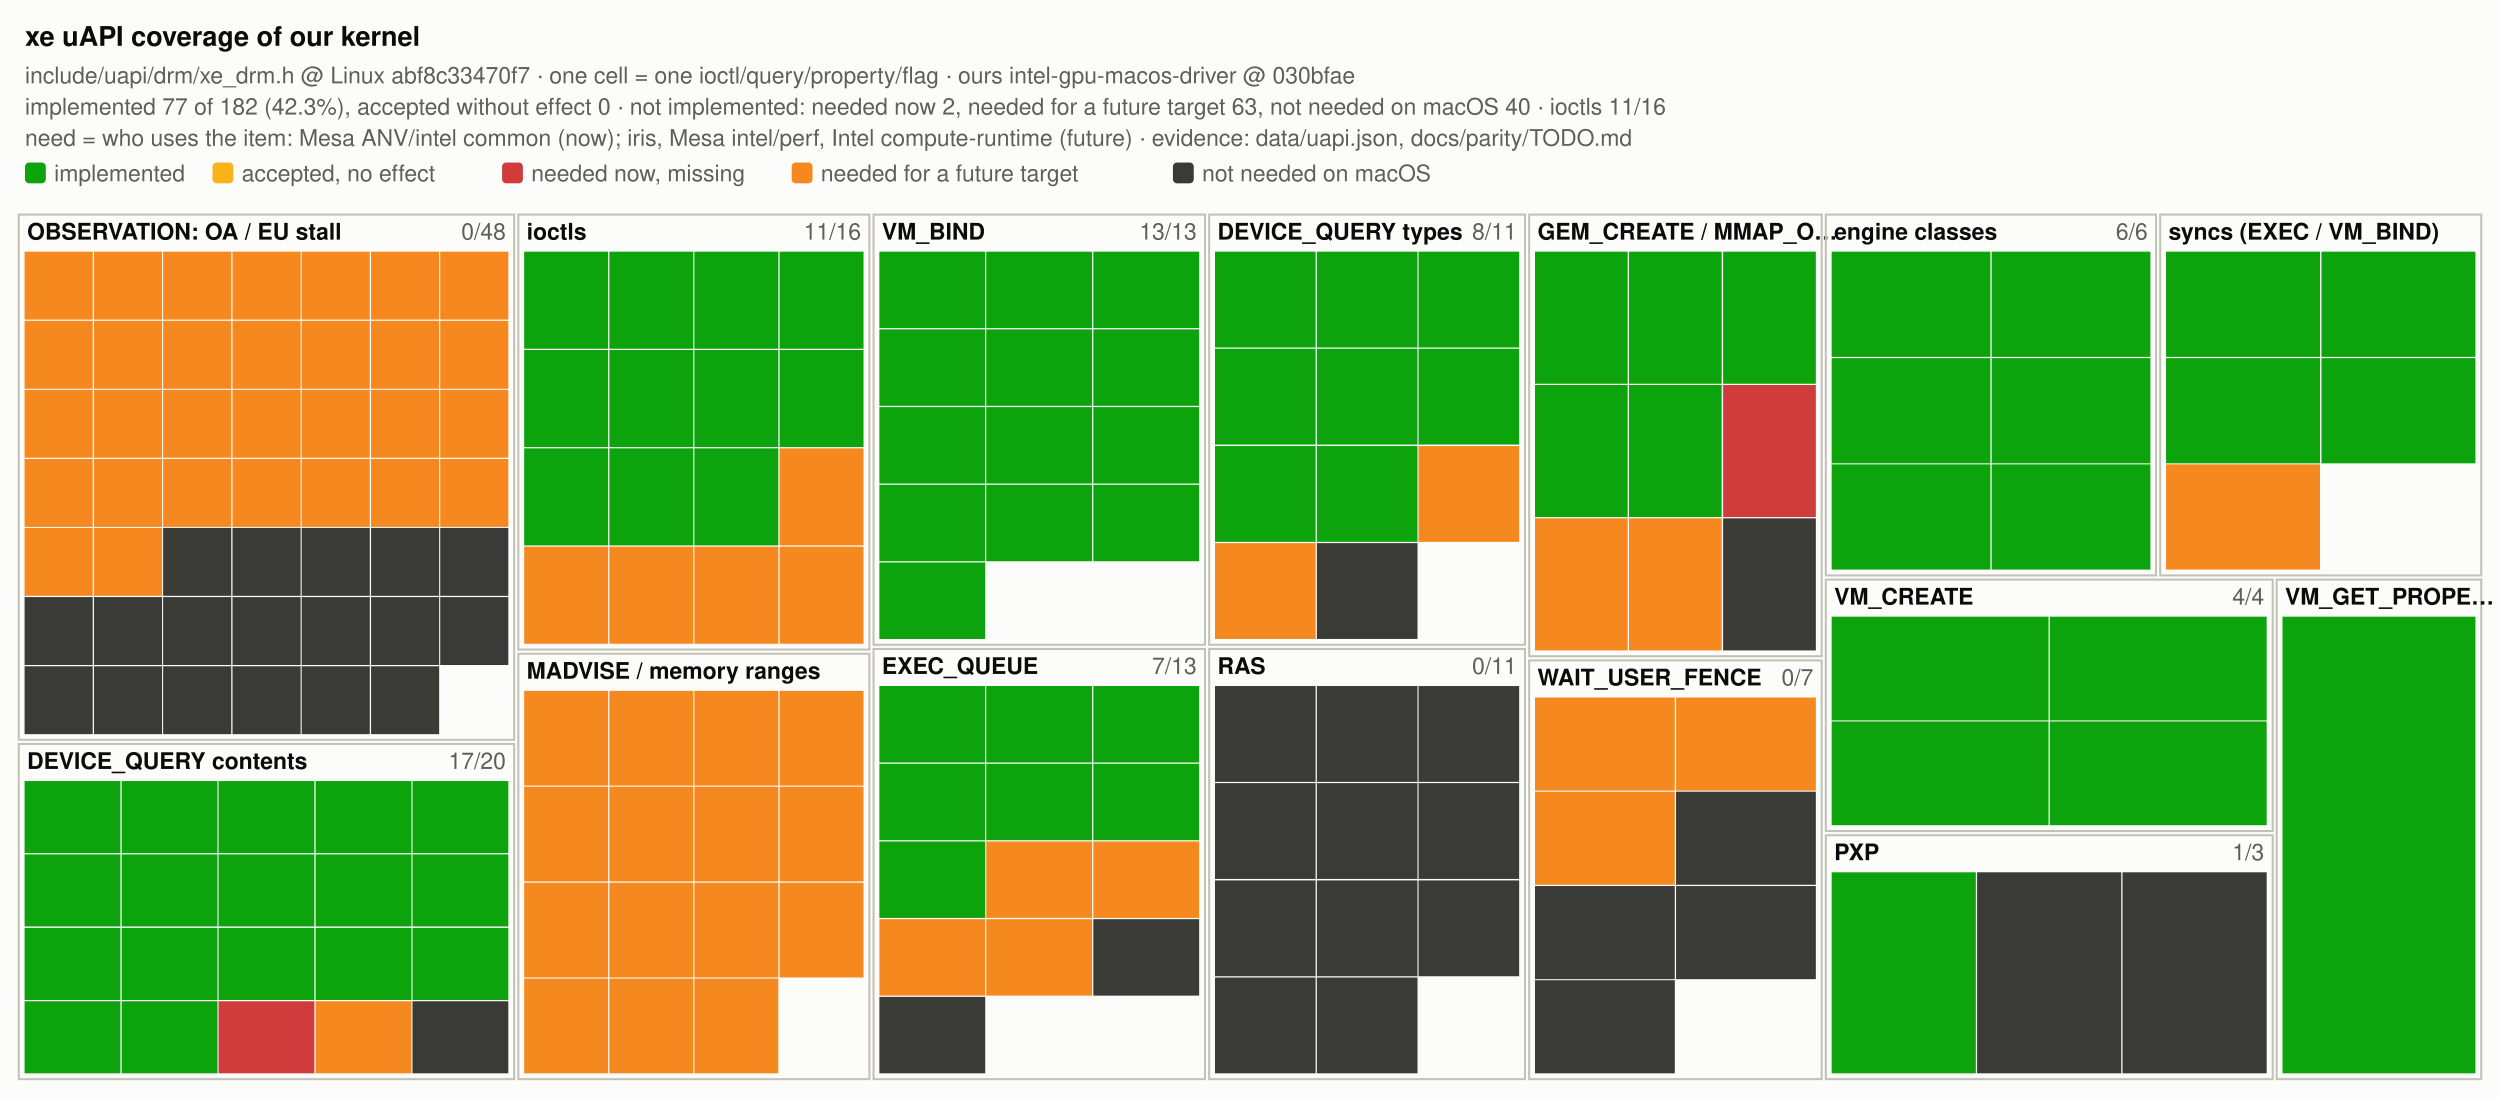
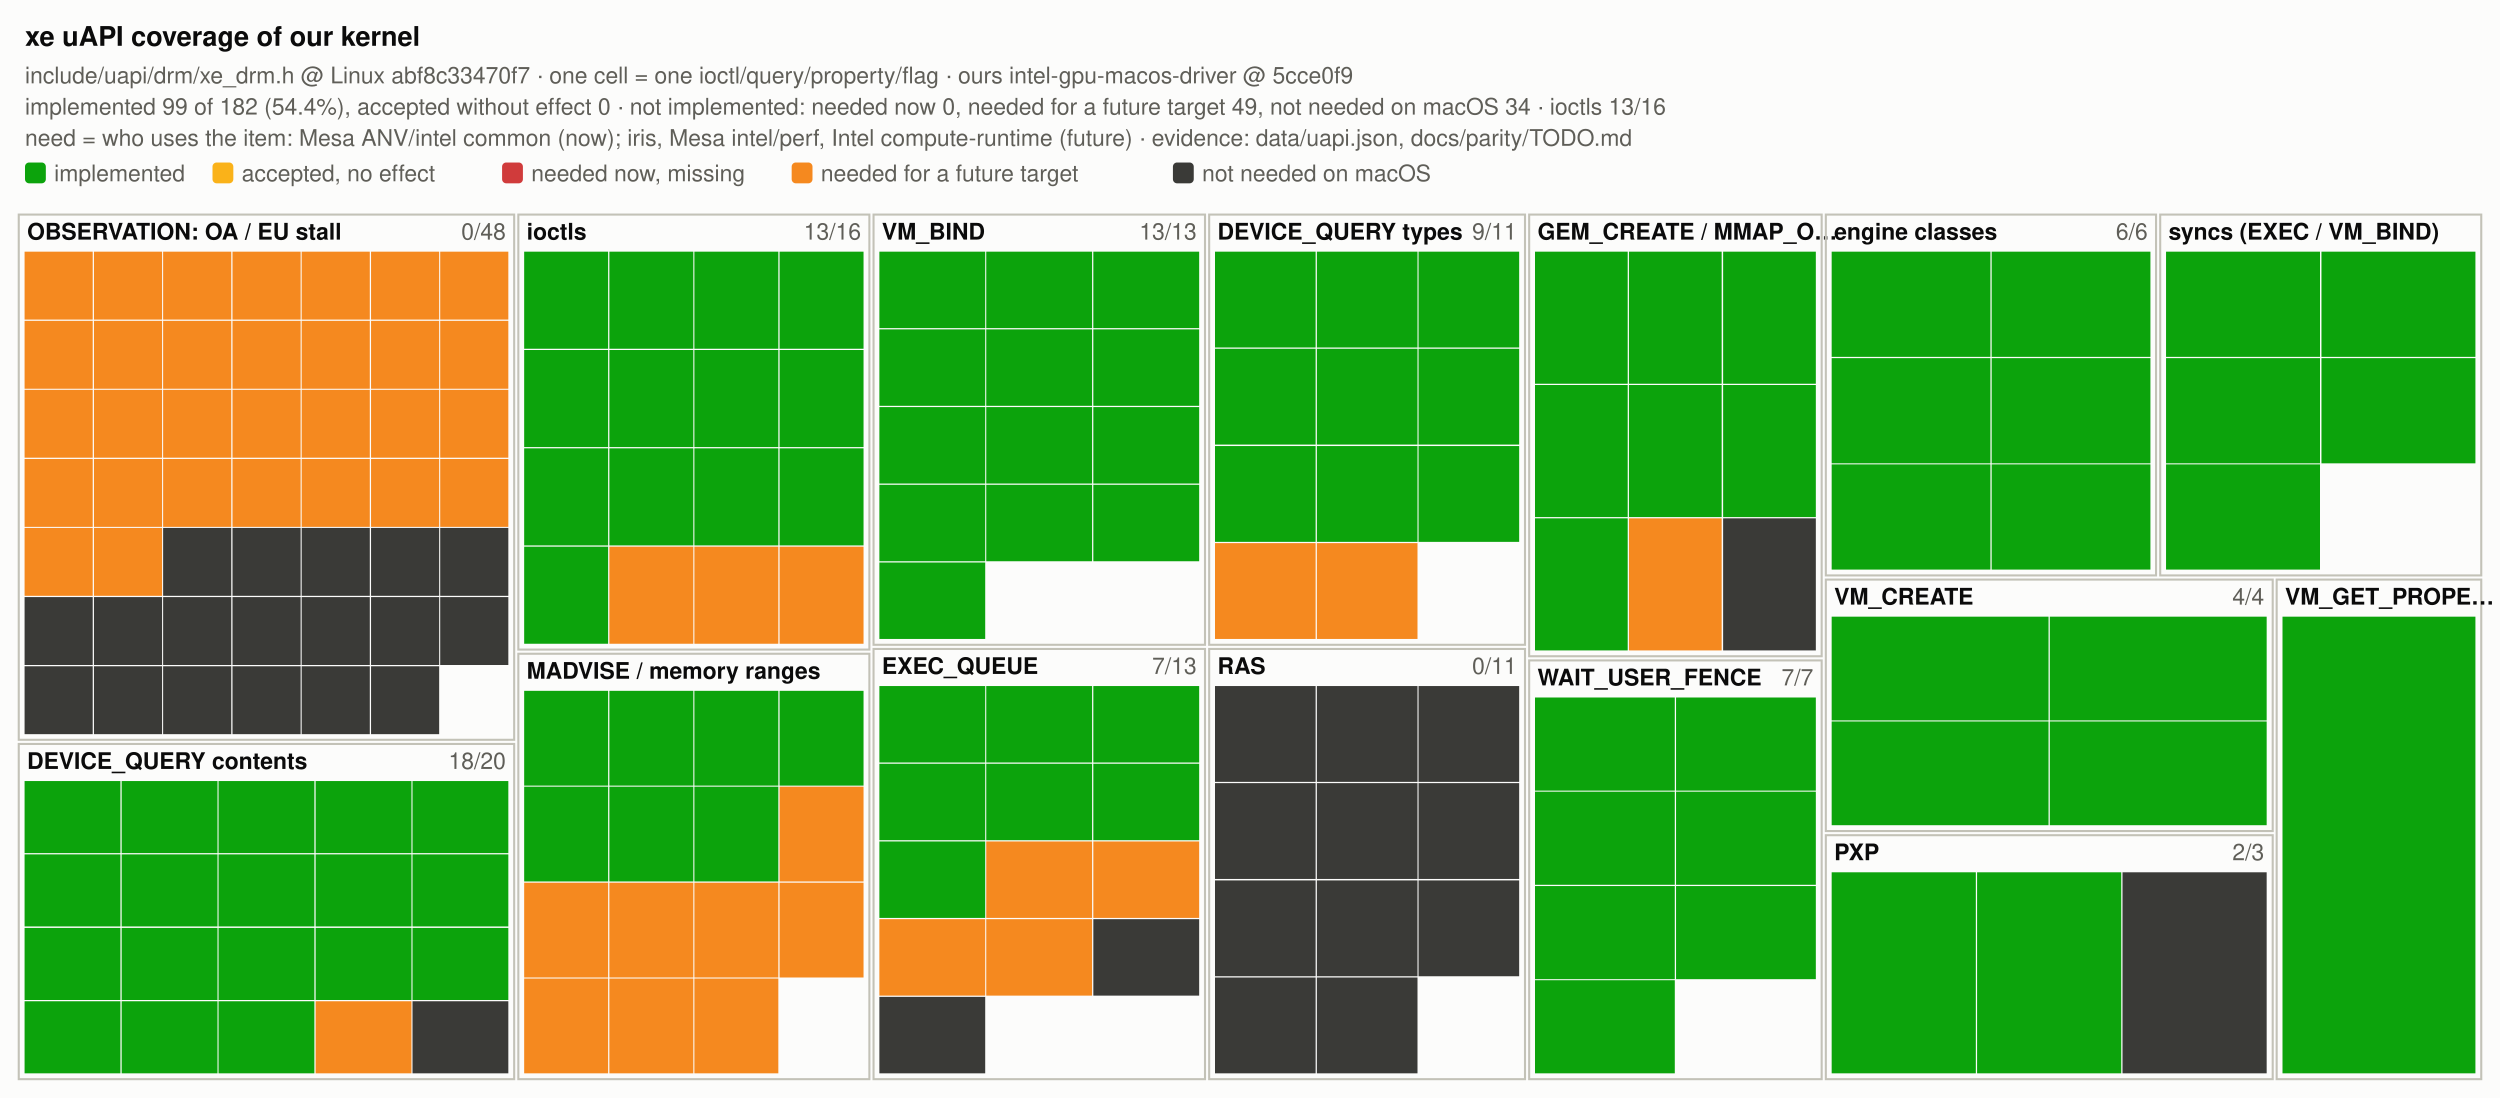
<svg xmlns="http://www.w3.org/2000/svg" width="1200" height="527" viewBox="0 0 1200 527" role="img" aria-label="xe uAPI coverage of our kernel">
  <style>.bg{fill:#fcfcfb}.fr{fill:none;stroke:#c3c2b7;stroke-width:1}.t{fill:#0b0b0b;font:600 13px -apple-system,BlinkMacSystemFont,'Segoe UI',Helvetica,Arial,sans-serif}.l{fill:#0b0b0b;font:600 11px -apple-system,BlinkMacSystemFont,'Segoe UI',Helvetica,Arial,sans-serif}.s{fill:#5f5e58;font:11px -apple-system,BlinkMacSystemFont,'Segoe UI',Helvetica,Arial,sans-serif}.ok{fill:#0ca30c}.okc{fill:#86cf86}.bad{fill:#d03b3b}.hang{fill:#f5891f}.warn{fill:#fab219}.empty{fill:#e3e2dc}.na{fill:#b3b2a9}.nah{fill:#cfcec6}.blue{fill:#2a78d6}.ns{fill:#a7b2c3}.unv{fill:#7d8ca3}.nn{fill:#3a3a37}@media (prefers-color-scheme:dark){.bg{fill:#1a1a19}.fr{stroke:#383835}.t,.l{fill:#f1f0ea}.s{fill:#a9a89f}.ok{fill:#1fb51f}.okc{fill:#3f7f3f}.bad{fill:#d93636}.hang{fill:#f5891f}.warn{fill:#fab219}.empty{fill:#2a2a27}.na{fill:#6a6963}.nah{fill:#55544e}.blue{fill:#4d94e8}.ns{fill:#56627a}.unv{fill:#6f7f99}.nn{fill:#050505}}</style>
  <rect class="bg" width="1200" height="527" />
  <text x="12.0" y="22.0" class="t" text-anchor="start">xe uAPI coverage of our kernel</text>
-   <text x="12.0" y="40.0" class="s" text-anchor="start">include/uapi/drm/xe_drm.h @ Linux abf8c33470f7 · one cell = one ioctl/query/property/flag · ours intel-gpu-macos-driver @ 030bfae</text>
-   <text x="12.0" y="55.0" class="s" text-anchor="start">implemented 77 of 182 (42.3%), accepted without effect 0 · not implemented: needed now 2, needed for a future target 63, not needed on macOS 40 · ioctls 11/16</text>
+   <text x="12.0" y="40.0" class="s" text-anchor="start">include/uapi/drm/xe_drm.h @ Linux abf8c33470f7 · one cell = one ioctl/query/property/flag · ours intel-gpu-macos-driver @ 5cce0f9</text>
+   <text x="12.0" y="55.0" class="s" text-anchor="start">implemented 99 of 182 (54.4%), accepted without effect 0 · not implemented: needed now 0, needed for a future target 49, not needed on macOS 34 · ioctls 13/16</text>
  <text x="12.0" y="70.0" class="s" text-anchor="start">need = who uses the item: Mesa ANV/intel common (now); iris, Mesa intel/perf, Intel compute-runtime (future) · evidence: data/uapi.json, docs/parity/TODO.md</text>
  <rect x="12" y="78" width="10" height="10" rx="2" class="ok" />
  <text x="26.0" y="87.0" class="s" text-anchor="start">implemented</text>
  <rect x="102" y="78" width="10" height="10" rx="2" class="warn" />
  <text x="116.0" y="87.0" class="s" text-anchor="start">accepted, no effect</text>
  <rect x="241" y="78" width="10" height="10" rx="2" class="bad" />
  <text x="255.0" y="87.0" class="s" text-anchor="start">needed now, missing</text>
  <rect x="380" y="78" width="10" height="10" rx="2" class="hang" />
  <text x="394.0" y="87.0" class="s" text-anchor="start">needed for a future target</text>
  <rect x="563" y="78" width="10" height="10" rx="2" class="nn" />
  <text x="577.0" y="87.0" class="s" text-anchor="start">not needed on macOS</text>
  <rect x="9.0" y="103.0" width="237.8" height="252.1" class="fr" />
  <text x="13.0" y="115.0" class="l" text-anchor="start">OBSERVATION: OA / EU stall</text>
  <text x="242.8" y="115.0" class="s" text-anchor="end">0/48</text>
  <rect x="9.0" y="357.1" width="237.8" height="160.9" class="fr" />
  <text x="13.0" y="369.1" class="l" text-anchor="start">DEVICE_QUERY contents</text>
-   <text x="242.8" y="369.1" class="s" text-anchor="end">17/20</text>
+   <text x="242.8" y="369.1" class="s" text-anchor="end">18/20</text>
  <rect x="248.8" y="103.0" width="168.5" height="208.8" class="fr" />
  <text x="252.8" y="115.0" class="l" text-anchor="start">ioctls</text>
-   <text x="413.3" y="115.0" class="s" text-anchor="end">11/16</text>
+   <text x="413.3" y="115.0" class="s" text-anchor="end">13/16</text>
  <rect x="248.8" y="313.8" width="168.5" height="204.2" class="fr" />
  <text x="252.8" y="325.8" class="l" text-anchor="start">MADVISE / memory ranges</text>
  <rect x="419.3" y="103.0" width="159.1" height="206.5" class="fr" />
  <text x="423.3" y="115.0" class="l" text-anchor="start">VM_BIND</text>
  <text x="574.4" y="115.0" class="s" text-anchor="end">13/13</text>
  <rect x="419.3" y="311.5" width="159.1" height="206.5" class="fr" />
  <text x="423.3" y="323.5" class="l" text-anchor="start">EXEC_QUEUE</text>
  <text x="574.4" y="323.5" class="s" text-anchor="end">7/13</text>
  <rect x="580.4" y="103.0" width="151.6" height="206.5" class="fr" />
  <text x="584.4" y="115.0" class="l" text-anchor="start">DEVICE_QUERY types</text>
-   <text x="728.0" y="115.0" class="s" text-anchor="end">8/11</text>
+   <text x="728.0" y="115.0" class="s" text-anchor="end">9/11</text>
  <rect x="580.4" y="311.5" width="151.6" height="206.5" class="fr" />
  <text x="584.4" y="323.5" class="l" text-anchor="start">RAS</text>
  <text x="728.0" y="323.5" class="s" text-anchor="end">0/11</text>
  <rect x="734.0" y="103.0" width="140.4" height="212.0" class="fr" />
  <text x="738.0" y="115.0" class="l" text-anchor="start">GEM_CREATE / MMAP_O…</text>
  <rect x="734.0" y="317.0" width="140.4" height="201.0" class="fr" />
  <text x="738.0" y="329.0" class="l" text-anchor="start">WAIT_USER_FENCE</text>
-   <text x="870.4" y="329.0" class="s" text-anchor="end">0/7</text>
+   <text x="870.4" y="329.0" class="s" text-anchor="end">7/7</text>
  <rect x="876.4" y="103.0" width="158.5" height="173.2" class="fr" />
  <text x="880.4" y="115.0" class="l" text-anchor="start">engine classes</text>
  <text x="1030.9" y="115.0" class="s" text-anchor="end">6/6</text>
  <rect x="1036.9" y="103.0" width="154.1" height="173.2" class="fr" />
  <text x="1040.9" y="115.0" class="l" text-anchor="start">syncs (EXEC / VM_BIND)</text>
  <rect x="876.4" y="278.2" width="214.5" height="120.7" class="fr" />
  <text x="880.4" y="290.2" class="l" text-anchor="start">VM_CREATE</text>
  <text x="1086.8" y="290.2" class="s" text-anchor="end">4/4</text>
  <rect x="876.4" y="400.9" width="214.5" height="117.1" class="fr" />
  <text x="880.4" y="412.9" class="l" text-anchor="start">PXP</text>
-   <text x="1086.8" y="412.9" class="s" text-anchor="end">1/3</text>
+   <text x="1086.8" y="412.9" class="s" text-anchor="end">2/3</text>
  <rect x="1092.8" y="278.2" width="98.2" height="239.8" class="fr" />
  <text x="1096.8" y="290.2" class="l" text-anchor="start">VM_GET_PROPE…</text>
-   <path class="hang" d="M11.8 120.8h32.7v32.6h-32.7zM45.1 120.8h32.7v32.6h-32.7zM78.3 120.8h32.7v32.6h-32.7zM111.6 120.8h32.7v32.6h-32.7zM144.8 120.8h32.7v32.6h-32.7zM178.1 120.8h32.7v32.6h-32.7zM211.3 120.8h32.7v32.6h-32.7zM11.8 154.0h32.7v32.6h-32.7zM45.1 154.0h32.7v32.6h-32.7zM78.3 154.0h32.7v32.6h-32.7zM111.6 154.0h32.7v32.6h-32.7zM144.8 154.0h32.7v32.6h-32.7zM178.1 154.0h32.7v32.6h-32.7zM211.3 154.0h32.7v32.6h-32.7zM11.8 187.1h32.7v32.6h-32.7zM45.1 187.1h32.7v32.6h-32.7zM78.3 187.1h32.7v32.6h-32.7zM111.6 187.1h32.7v32.6h-32.7zM144.8 187.1h32.7v32.6h-32.7zM178.1 187.1h32.7v32.6h-32.7zM211.3 187.1h32.7v32.6h-32.7zM11.8 220.3h32.7v32.6h-32.7zM45.1 220.3h32.7v32.6h-32.7zM78.3 220.3h32.7v32.6h-32.7zM111.6 220.3h32.7v32.6h-32.7zM144.8 220.3h32.7v32.6h-32.7zM178.1 220.3h32.7v32.6h-32.7zM211.3 220.3h32.7v32.6h-32.7zM11.8 253.4h32.7v32.6h-32.7zM45.1 253.4h32.7v32.6h-32.7zM151.5 480.6h46.0v34.6h-46.0zM374.2 215.2h40.3v46.6h-40.3zM251.6 262.4h40.3v46.6h-40.3zM292.5 262.4h40.3v46.6h-40.3zM333.3 262.4h40.3v46.6h-40.3zM374.2 262.4h40.3v46.6h-40.3zM251.6 331.6h40.3v45.5h-40.3zM292.5 331.6h40.3v45.5h-40.3zM333.3 331.6h40.3v45.5h-40.3zM374.2 331.6h40.3v45.5h-40.3zM251.6 377.6h40.3v45.5h-40.3zM292.5 377.6h40.3v45.5h-40.3zM333.3 377.6h40.3v45.5h-40.3zM374.2 377.6h40.3v45.5h-40.3zM251.6 423.7h40.3v45.5h-40.3zM292.5 423.7h40.3v45.5h-40.3zM333.3 423.7h40.3v45.5h-40.3zM374.2 423.7h40.3v45.5h-40.3zM251.6 469.7h40.3v45.5h-40.3zM292.5 469.7h40.3v45.5h-40.3zM333.3 469.7h40.3v45.5h-40.3zM473.4 403.9h50.8v36.7h-50.8zM524.8 403.9h50.8v36.7h-50.8zM422.1 441.2h50.8v36.7h-50.8zM473.4 441.2h50.8v36.7h-50.8zM680.9 214.1h48.3v46.0h-48.3zM583.2 260.7h48.3v46.0h-48.3zM736.8 248.8h44.5v63.4h-44.5zM781.9 248.8h44.5v63.4h-44.5zM736.8 334.8h67.1v44.7h-67.1zM804.5 334.8h67.1v44.7h-67.1zM736.8 380.0h67.1v44.7h-67.1zM1039.7 222.9h73.9v50.5h-73.9z" />
-   <path class="nn" d="M78.3 253.4h32.7v32.6h-32.7zM111.6 253.4h32.7v32.6h-32.7zM144.8 253.4h32.7v32.6h-32.7zM178.1 253.4h32.7v32.6h-32.7zM211.3 253.4h32.7v32.6h-32.7zM11.8 286.6h32.7v32.6h-32.7zM45.1 286.6h32.7v32.6h-32.7zM78.3 286.6h32.7v32.6h-32.7zM111.6 286.6h32.7v32.6h-32.7zM144.8 286.6h32.7v32.6h-32.7zM178.1 286.6h32.7v32.6h-32.7zM211.3 286.6h32.7v32.6h-32.7zM11.8 319.8h32.7v32.6h-32.7zM45.1 319.8h32.7v32.6h-32.7zM78.3 319.8h32.7v32.6h-32.7zM111.6 319.8h32.7v32.6h-32.7zM144.8 319.8h32.7v32.6h-32.7zM178.1 319.8h32.7v32.6h-32.7zM198.0 480.6h46.0v34.6h-46.0zM524.8 441.2h50.8v36.7h-50.8zM422.1 478.5h50.8v36.7h-50.8zM632.1 260.7h48.3v46.0h-48.3zM583.2 329.3h48.3v46.0h-48.3zM632.1 329.3h48.3v46.0h-48.3zM680.9 329.3h48.3v46.0h-48.3zM583.2 375.9h48.3v46.0h-48.3zM632.1 375.9h48.3v46.0h-48.3zM680.9 375.9h48.3v46.0h-48.3zM583.2 422.6h48.3v46.0h-48.3zM632.1 422.6h48.3v46.0h-48.3zM680.9 422.6h48.3v46.0h-48.3zM583.2 469.2h48.3v46.0h-48.3zM632.1 469.2h48.3v46.0h-48.3zM827.1 248.8h44.5v63.4h-44.5zM804.5 380.0h67.1v44.7h-67.1zM736.8 425.3h67.1v44.7h-67.1zM804.5 425.3h67.1v44.7h-67.1zM736.8 470.5h67.1v44.7h-67.1zM949.0 418.7h69.2v96.5h-69.2zM1018.8 418.7h69.2v96.5h-69.2z" />
-   <path class="ok" d="M11.8 374.9h46.0v34.6h-46.0zM58.4 374.9h46.0v34.6h-46.0zM104.9 374.9h46.0v34.6h-46.0zM151.5 374.9h46.0v34.6h-46.0zM198.0 374.9h46.0v34.6h-46.0zM11.8 410.1h46.0v34.6h-46.0zM58.4 410.1h46.0v34.6h-46.0zM104.9 410.1h46.0v34.6h-46.0zM151.5 410.1h46.0v34.6h-46.0zM198.0 410.1h46.0v34.6h-46.0zM11.8 445.4h46.0v34.6h-46.0zM58.4 445.4h46.0v34.6h-46.0zM104.9 445.4h46.0v34.6h-46.0zM151.5 445.4h46.0v34.6h-46.0zM198.0 445.4h46.0v34.6h-46.0zM11.8 480.6h46.0v34.6h-46.0zM58.4 480.6h46.0v34.6h-46.0zM251.6 120.8h40.3v46.6h-40.3zM292.5 120.8h40.3v46.6h-40.3zM333.3 120.8h40.3v46.6h-40.3zM374.2 120.8h40.3v46.6h-40.3zM251.6 168.0h40.3v46.6h-40.3zM292.5 168.0h40.3v46.6h-40.3zM333.3 168.0h40.3v46.6h-40.3zM374.2 168.0h40.3v46.6h-40.3zM251.6 215.2h40.3v46.6h-40.3zM292.5 215.2h40.3v46.6h-40.3zM333.3 215.2h40.3v46.6h-40.3zM422.1 120.8h50.8v36.7h-50.8zM473.4 120.8h50.8v36.7h-50.8zM524.8 120.8h50.8v36.7h-50.8zM422.1 158.1h50.8v36.7h-50.8zM473.4 158.1h50.8v36.7h-50.8zM524.8 158.1h50.8v36.7h-50.8zM422.1 195.4h50.8v36.7h-50.8zM473.4 195.4h50.8v36.7h-50.8zM524.8 195.4h50.8v36.7h-50.8zM422.1 232.7h50.8v36.7h-50.8zM473.4 232.7h50.8v36.7h-50.8zM524.8 232.7h50.8v36.7h-50.8zM422.1 270.0h50.8v36.7h-50.8zM422.1 329.3h50.8v36.7h-50.8zM473.4 329.3h50.8v36.7h-50.8zM524.8 329.3h50.8v36.7h-50.8zM422.1 366.6h50.8v36.7h-50.8zM473.4 366.6h50.8v36.7h-50.8zM524.8 366.6h50.8v36.7h-50.8zM422.1 403.9h50.8v36.7h-50.8zM583.2 120.8h48.3v46.0h-48.3zM632.1 120.8h48.3v46.0h-48.3zM680.9 120.8h48.3v46.0h-48.3zM583.2 167.4h48.3v46.0h-48.3zM632.1 167.4h48.3v46.0h-48.3zM680.9 167.4h48.3v46.0h-48.3zM583.2 214.1h48.3v46.0h-48.3zM632.1 214.1h48.3v46.0h-48.3zM736.8 120.8h44.5v63.4h-44.5zM781.9 120.8h44.5v63.4h-44.5zM827.1 120.8h44.5v63.4h-44.5zM736.8 184.8h44.5v63.4h-44.5zM781.9 184.8h44.5v63.4h-44.5zM879.2 120.8h76.2v50.5h-76.2zM956.0 120.8h76.2v50.5h-76.2zM879.2 171.9h76.2v50.5h-76.2zM956.0 171.9h76.2v50.5h-76.2zM879.2 222.9h76.2v50.5h-76.2zM956.0 222.9h76.2v50.5h-76.2zM1039.7 120.8h73.9v50.5h-73.9zM1114.3 120.8h73.9v50.5h-73.9zM1039.7 171.9h73.9v50.5h-73.9zM1114.3 171.9h73.9v50.5h-73.9zM879.2 296.0h104.1v49.8h-104.1zM983.9 296.0h104.1v49.8h-104.1zM879.2 346.3h104.1v49.8h-104.1zM983.9 346.3h104.1v49.8h-104.1zM879.2 418.7h69.2v96.5h-69.2zM1095.6 296.0h92.6v219.2h-92.6z" />
-   <path class="bad" d="M104.9 480.6h46.0v34.6h-46.0zM827.1 184.8h44.5v63.4h-44.5z" />
+   <path class="hang" d="M11.8 120.8h32.7v32.6h-32.7zM45.1 120.8h32.7v32.6h-32.7zM78.3 120.8h32.7v32.6h-32.7zM111.6 120.8h32.7v32.6h-32.7zM144.8 120.8h32.7v32.6h-32.7zM178.1 120.8h32.7v32.6h-32.7zM211.3 120.8h32.7v32.6h-32.7zM11.8 154.0h32.7v32.6h-32.7zM45.1 154.0h32.7v32.6h-32.7zM78.3 154.0h32.7v32.6h-32.7zM111.6 154.0h32.7v32.6h-32.7zM144.8 154.0h32.7v32.6h-32.7zM178.1 154.0h32.7v32.6h-32.7zM211.3 154.0h32.7v32.6h-32.7zM11.8 187.1h32.7v32.6h-32.7zM45.1 187.1h32.7v32.6h-32.7zM78.3 187.1h32.7v32.6h-32.7zM111.6 187.1h32.7v32.6h-32.7zM144.8 187.1h32.7v32.6h-32.7zM178.1 187.1h32.7v32.6h-32.7zM211.3 187.1h32.7v32.6h-32.7zM11.8 220.3h32.7v32.6h-32.7zM45.1 220.3h32.7v32.6h-32.7zM78.3 220.3h32.7v32.6h-32.7zM111.6 220.3h32.7v32.6h-32.7zM144.8 220.3h32.7v32.6h-32.7zM178.1 220.3h32.7v32.6h-32.7zM211.3 220.3h32.7v32.6h-32.7zM11.8 253.4h32.7v32.6h-32.7zM45.1 253.4h32.7v32.6h-32.7zM151.5 480.6h46.0v34.6h-46.0zM292.5 262.4h40.3v46.6h-40.3zM333.3 262.4h40.3v46.6h-40.3zM374.2 262.4h40.3v46.6h-40.3zM374.2 377.6h40.3v45.5h-40.3zM251.6 423.7h40.3v45.5h-40.3zM292.5 423.7h40.3v45.5h-40.3zM333.3 423.7h40.3v45.5h-40.3zM374.2 423.7h40.3v45.5h-40.3zM251.6 469.7h40.3v45.5h-40.3zM292.5 469.7h40.3v45.5h-40.3zM333.3 469.7h40.3v45.5h-40.3zM473.4 403.9h50.8v36.7h-50.8zM524.8 403.9h50.8v36.7h-50.8zM422.1 441.2h50.8v36.7h-50.8zM473.4 441.2h50.8v36.7h-50.8zM583.2 260.7h48.3v46.0h-48.3zM632.1 260.7h48.3v46.0h-48.3zM781.9 248.8h44.5v63.4h-44.5z" />
+   <path class="nn" d="M78.3 253.4h32.7v32.6h-32.7zM111.6 253.4h32.7v32.6h-32.7zM144.8 253.4h32.7v32.6h-32.7zM178.1 253.4h32.7v32.6h-32.7zM211.3 253.4h32.7v32.6h-32.7zM11.8 286.6h32.7v32.6h-32.7zM45.1 286.6h32.7v32.6h-32.7zM78.3 286.6h32.7v32.6h-32.7zM111.6 286.6h32.7v32.6h-32.7zM144.8 286.6h32.7v32.6h-32.7zM178.1 286.6h32.7v32.6h-32.7zM211.3 286.6h32.7v32.6h-32.7zM11.8 319.8h32.7v32.6h-32.7zM45.1 319.8h32.7v32.6h-32.7zM78.3 319.8h32.7v32.6h-32.7zM111.6 319.8h32.7v32.6h-32.7zM144.8 319.8h32.7v32.6h-32.7zM178.1 319.8h32.7v32.6h-32.7zM198.0 480.6h46.0v34.6h-46.0zM524.8 441.2h50.8v36.7h-50.8zM422.1 478.5h50.8v36.7h-50.8zM583.2 329.3h48.3v46.0h-48.3zM632.1 329.3h48.3v46.0h-48.3zM680.9 329.3h48.3v46.0h-48.3zM583.2 375.9h48.3v46.0h-48.3zM632.1 375.9h48.3v46.0h-48.3zM680.9 375.9h48.3v46.0h-48.3zM583.2 422.6h48.3v46.0h-48.3zM632.1 422.6h48.3v46.0h-48.3zM680.9 422.6h48.3v46.0h-48.3zM583.2 469.2h48.3v46.0h-48.3zM632.1 469.2h48.3v46.0h-48.3zM827.1 248.8h44.5v63.4h-44.5zM1018.8 418.7h69.2v96.5h-69.2z" />
+   <path class="ok" d="M11.8 374.9h46.0v34.6h-46.0zM58.4 374.9h46.0v34.6h-46.0zM104.9 374.9h46.0v34.6h-46.0zM151.5 374.9h46.0v34.6h-46.0zM198.0 374.9h46.0v34.6h-46.0zM11.8 410.1h46.0v34.6h-46.0zM58.4 410.1h46.0v34.6h-46.0zM104.9 410.1h46.0v34.6h-46.0zM151.5 410.1h46.0v34.6h-46.0zM198.0 410.1h46.0v34.6h-46.0zM11.8 445.4h46.0v34.6h-46.0zM58.4 445.4h46.0v34.6h-46.0zM104.9 445.4h46.0v34.6h-46.0zM151.5 445.4h46.0v34.6h-46.0zM198.0 445.4h46.0v34.6h-46.0zM11.8 480.6h46.0v34.6h-46.0zM58.4 480.6h46.0v34.6h-46.0zM104.9 480.6h46.0v34.6h-46.0zM251.6 120.8h40.3v46.6h-40.3zM292.5 120.8h40.3v46.6h-40.3zM333.3 120.8h40.3v46.6h-40.3zM374.2 120.8h40.3v46.6h-40.3zM251.6 168.0h40.3v46.6h-40.3zM292.5 168.0h40.3v46.6h-40.3zM333.3 168.0h40.3v46.6h-40.3zM374.2 168.0h40.3v46.6h-40.3zM251.6 215.2h40.3v46.6h-40.3zM292.5 215.2h40.3v46.6h-40.3zM333.3 215.2h40.3v46.6h-40.3zM374.2 215.2h40.3v46.6h-40.3zM251.6 262.4h40.3v46.6h-40.3zM251.6 331.6h40.3v45.5h-40.3zM292.5 331.6h40.3v45.5h-40.3zM333.3 331.6h40.3v45.5h-40.3zM374.2 331.6h40.3v45.5h-40.3zM251.6 377.6h40.3v45.5h-40.3zM292.5 377.6h40.3v45.5h-40.3zM333.3 377.6h40.3v45.5h-40.3zM422.1 120.8h50.8v36.7h-50.8zM473.4 120.8h50.8v36.7h-50.8zM524.8 120.8h50.8v36.7h-50.8zM422.1 158.1h50.8v36.7h-50.8zM473.4 158.1h50.8v36.7h-50.8zM524.8 158.1h50.8v36.7h-50.8zM422.1 195.4h50.8v36.7h-50.8zM473.4 195.4h50.8v36.7h-50.8zM524.8 195.4h50.8v36.7h-50.8zM422.1 232.7h50.8v36.7h-50.8zM473.4 232.7h50.8v36.7h-50.8zM524.8 232.7h50.8v36.7h-50.8zM422.1 270.0h50.8v36.7h-50.8zM422.1 329.3h50.8v36.7h-50.8zM473.4 329.3h50.8v36.7h-50.8zM524.8 329.3h50.8v36.7h-50.8zM422.1 366.6h50.8v36.7h-50.8zM473.4 366.6h50.8v36.7h-50.8zM524.8 366.6h50.8v36.7h-50.8zM422.1 403.9h50.8v36.7h-50.8zM583.2 120.8h48.3v46.0h-48.3zM632.1 120.8h48.3v46.0h-48.3zM680.9 120.8h48.3v46.0h-48.3zM583.2 167.4h48.3v46.0h-48.3zM632.1 167.4h48.3v46.0h-48.3zM680.9 167.4h48.3v46.0h-48.3zM583.2 214.1h48.3v46.0h-48.3zM632.1 214.1h48.3v46.0h-48.3zM680.9 214.1h48.3v46.0h-48.3zM736.8 120.8h44.5v63.4h-44.5zM781.9 120.8h44.5v63.4h-44.5zM827.1 120.8h44.5v63.4h-44.5zM736.8 184.8h44.5v63.4h-44.5zM781.9 184.8h44.5v63.4h-44.5zM827.1 184.8h44.5v63.4h-44.5zM736.8 248.8h44.5v63.4h-44.5zM736.8 334.8h67.1v44.7h-67.1zM804.5 334.8h67.1v44.7h-67.1zM736.8 380.0h67.1v44.7h-67.1zM804.5 380.0h67.1v44.7h-67.1zM736.8 425.3h67.1v44.7h-67.1zM804.5 425.3h67.1v44.7h-67.1zM736.8 470.5h67.1v44.7h-67.1zM879.2 120.8h76.2v50.5h-76.2zM956.0 120.8h76.2v50.5h-76.2zM879.2 171.9h76.2v50.5h-76.2zM956.0 171.9h76.2v50.5h-76.2zM879.2 222.9h76.2v50.5h-76.2zM956.0 222.9h76.2v50.5h-76.2zM1039.7 120.8h73.9v50.5h-73.9zM1114.3 120.8h73.9v50.5h-73.9zM1039.7 171.9h73.9v50.5h-73.9zM1114.3 171.9h73.9v50.5h-73.9zM1039.7 222.9h73.9v50.5h-73.9zM879.2 296.0h104.1v49.8h-104.1zM983.9 296.0h104.1v49.8h-104.1zM879.2 346.3h104.1v49.8h-104.1zM983.9 346.3h104.1v49.8h-104.1zM879.2 418.7h69.2v96.5h-69.2zM949.0 418.7h69.2v96.5h-69.2zM1095.6 296.0h92.6v219.2h-92.6z" />
</svg>
